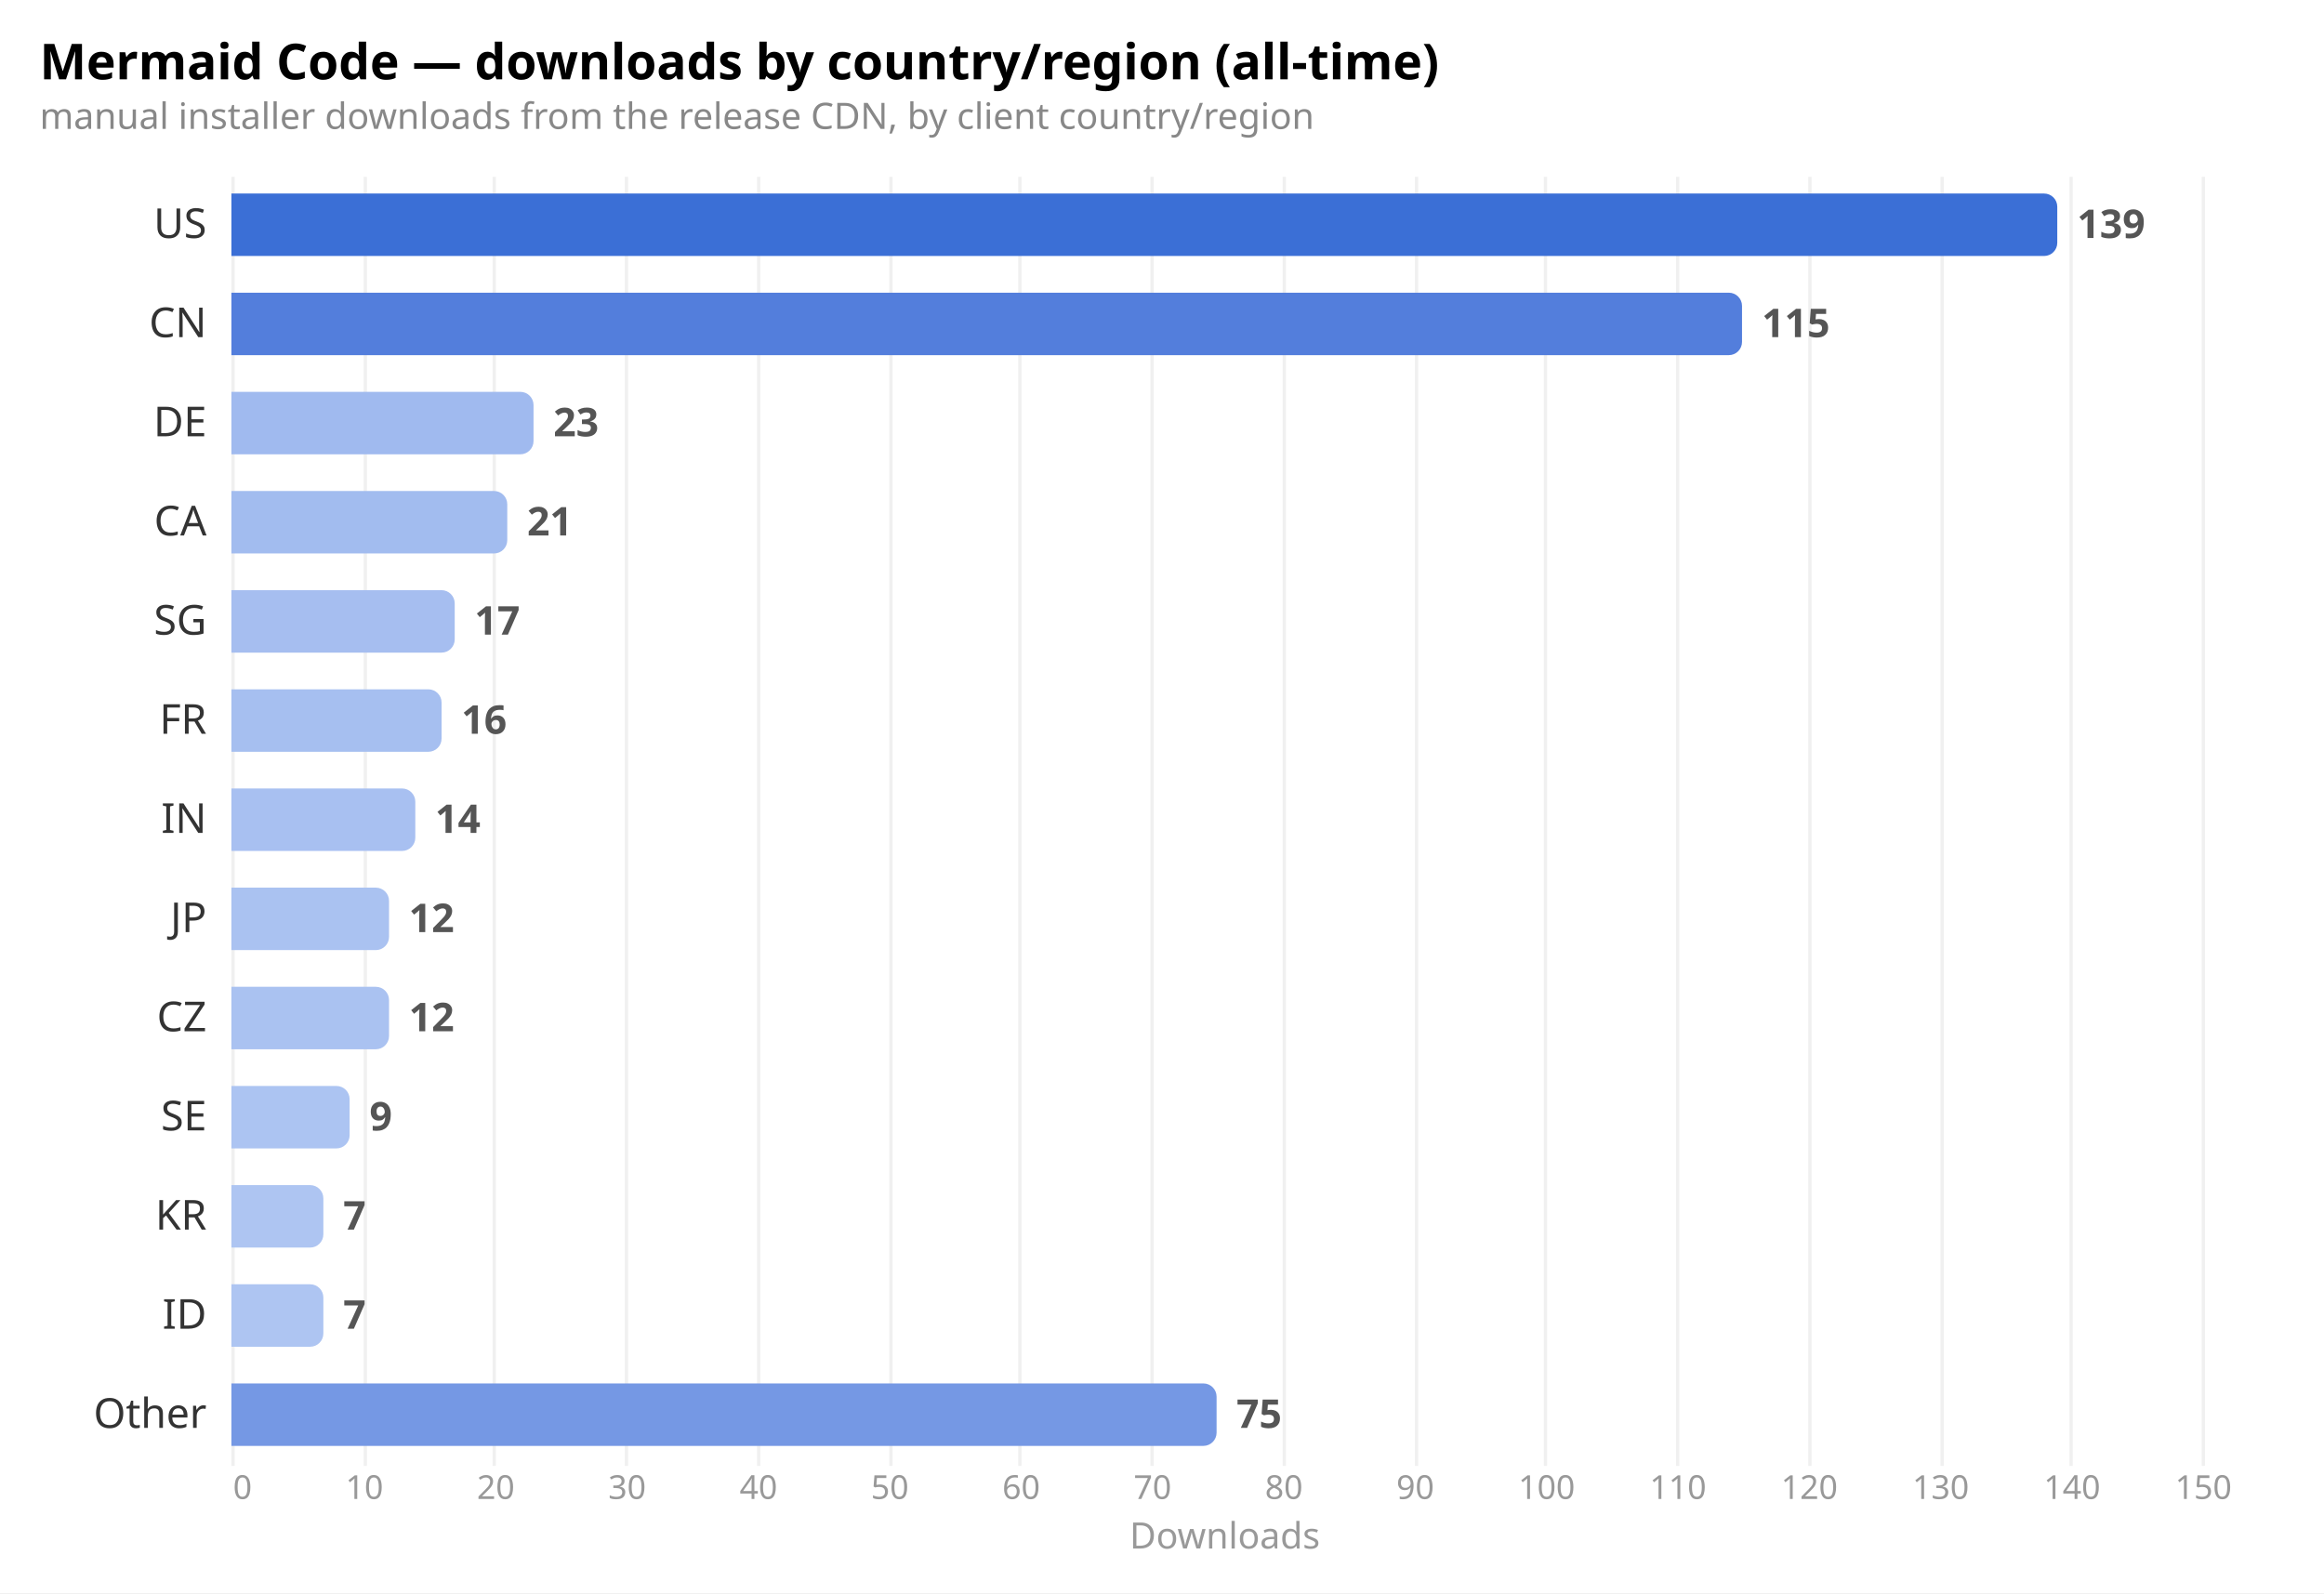
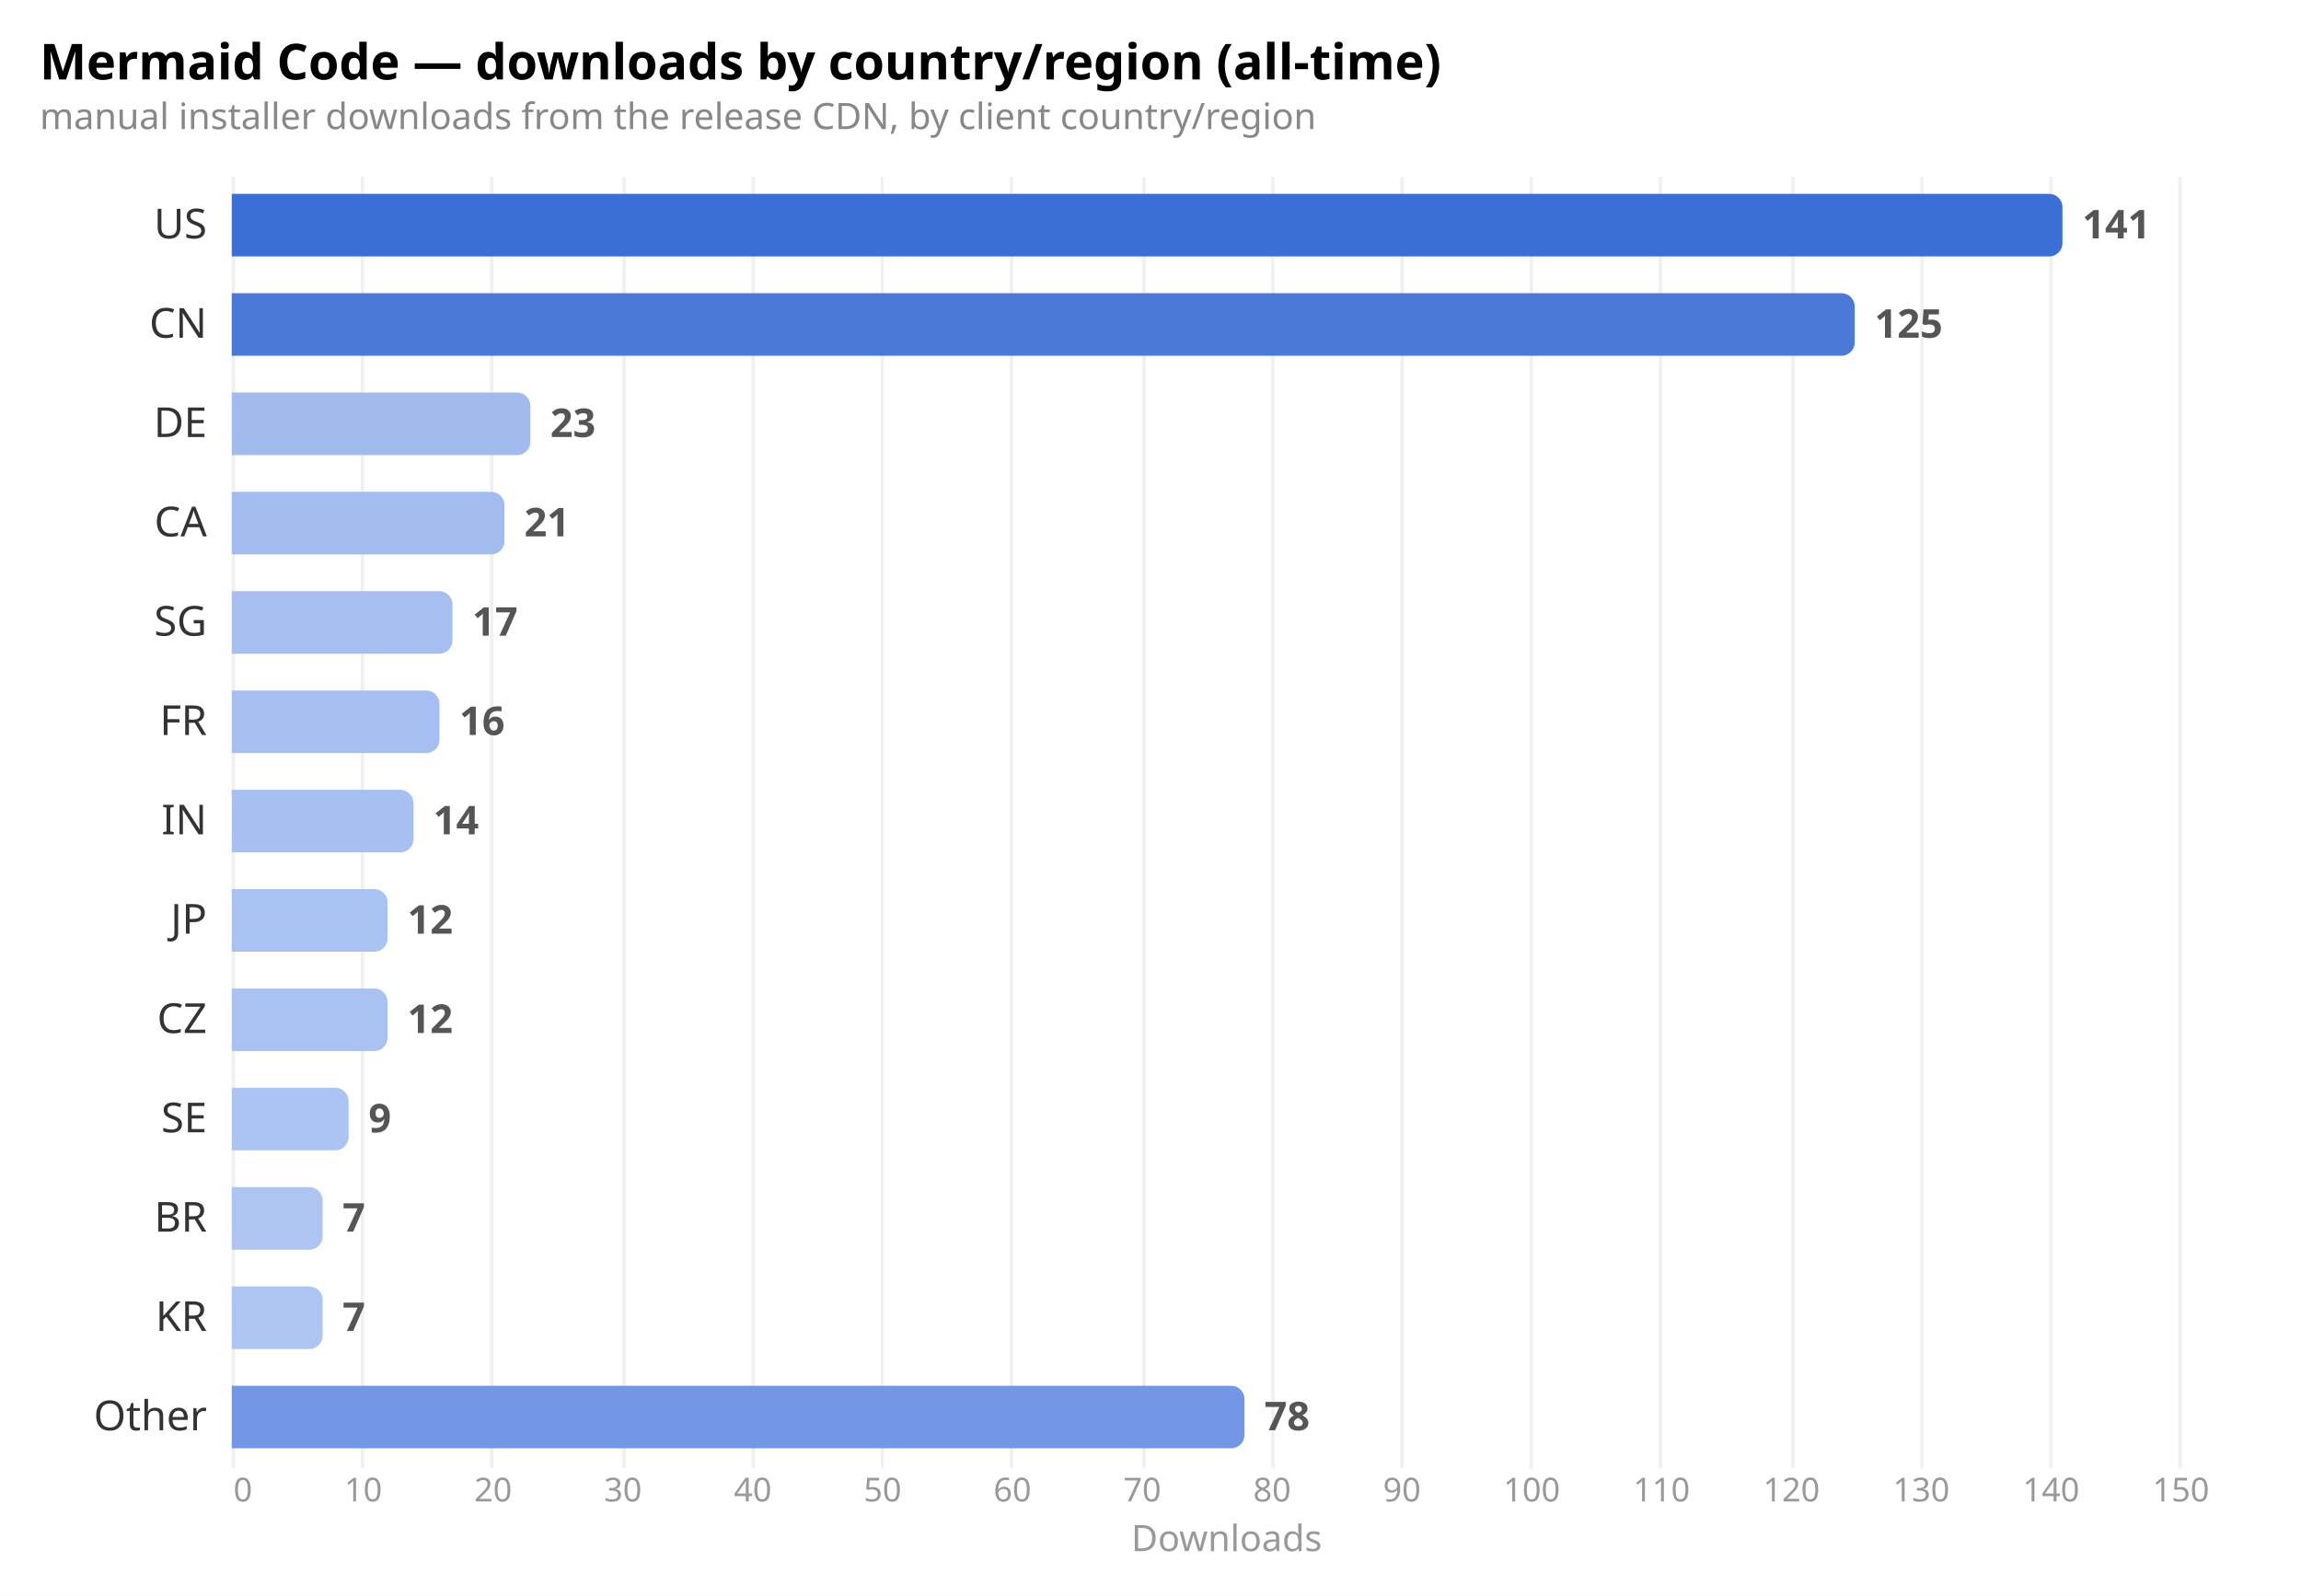
- <svg xmlns="http://www.w3.org/2000/svg" version="1.1" class="marks" width="703" height="482" viewBox="0 0 703 482">
-   <rect width="703" height="482" fill="white" />
+ <svg xmlns="http://www.w3.org/2000/svg" version="1.1" class="marks" width="695" height="482" viewBox="0 0 695 482">
+   <rect width="695" height="482" fill="white" />
  <g fill="none" stroke-miterlimit="4" transform="translate(70,53)">
    <g class="mark-group role-frame root" role="graphics-object" aria-roledescription="group mark container">
      <g transform="translate(0,0)">
        <path class="background" aria-hidden="true" d="M0,0h600v390h-600Z" />
        <g>
          <g class="mark-group role-axis" aria-hidden="true">
            <g transform="translate(0.5,390.5)">
              <path class="background" aria-hidden="true" d="M0,0h0v0h0Z" pointer-events="none" />
              <g>
                <g class="mark-rule role-axis-grid" pointer-events="none">
                  <line transform="translate(0,0)" x2="0" y2="-390" stroke="#f0f0f0" stroke-width="1" opacity="1" />
-                   <line transform="translate(40,0)" x2="0" y2="-390" stroke="#f0f0f0" stroke-width="1" opacity="1" />
-                   <line transform="translate(79,0)" x2="0" y2="-390" stroke="#f0f0f0" stroke-width="1" opacity="1" />
-                   <line transform="translate(119,0)" x2="0" y2="-390" stroke="#f0f0f0" stroke-width="1" opacity="1" />
-                   <line transform="translate(159,0)" x2="0" y2="-390" stroke="#f0f0f0" stroke-width="1" opacity="1" />
-                   <line transform="translate(199,0)" x2="0" y2="-390" stroke="#f0f0f0" stroke-width="1" opacity="1" />
-                   <line transform="translate(238,0)" x2="0" y2="-390" stroke="#f0f0f0" stroke-width="1" opacity="1" />
-                   <line transform="translate(278,0)" x2="0" y2="-390" stroke="#f0f0f0" stroke-width="1" opacity="1" />
-                   <line transform="translate(318,0)" x2="0" y2="-390" stroke="#f0f0f0" stroke-width="1" opacity="1" />
-                   <line transform="translate(358,0)" x2="0" y2="-390" stroke="#f0f0f0" stroke-width="1" opacity="1" />
-                   <line transform="translate(397,0)" x2="0" y2="-390" stroke="#f0f0f0" stroke-width="1" opacity="1" />
-                   <line transform="translate(437,0)" x2="0" y2="-390" stroke="#f0f0f0" stroke-width="1" opacity="1" />
-                   <line transform="translate(477,0)" x2="0" y2="-390" stroke="#f0f0f0" stroke-width="1" opacity="1" />
-                   <line transform="translate(517,0)" x2="0" y2="-390" stroke="#f0f0f0" stroke-width="1" opacity="1" />
-                   <line transform="translate(556,0)" x2="0" y2="-390" stroke="#f0f0f0" stroke-width="1" opacity="1" />
-                   <line transform="translate(596,0)" x2="0" y2="-390" stroke="#f0f0f0" stroke-width="1" opacity="1" />
+                   <line transform="translate(39,0)" x2="0" y2="-390" stroke="#f0f0f0" stroke-width="1" opacity="1" />
+                   <line transform="translate(78,0)" x2="0" y2="-390" stroke="#f0f0f0" stroke-width="1" opacity="1" />
+                   <line transform="translate(118,0)" x2="0" y2="-390" stroke="#f0f0f0" stroke-width="1" opacity="1" />
+                   <line transform="translate(157,0)" x2="0" y2="-390" stroke="#f0f0f0" stroke-width="1" opacity="1" />
+                   <line transform="translate(196,0)" x2="0" y2="-390" stroke="#f0f0f0" stroke-width="1" opacity="1" />
+                   <line transform="translate(235,0)" x2="0" y2="-390" stroke="#f0f0f0" stroke-width="1" opacity="1" />
+                   <line transform="translate(275,0)" x2="0" y2="-390" stroke="#f0f0f0" stroke-width="1" opacity="1" />
+                   <line transform="translate(314,0)" x2="0" y2="-390" stroke="#f0f0f0" stroke-width="1" opacity="1" />
+                   <line transform="translate(353,0)" x2="0" y2="-390" stroke="#f0f0f0" stroke-width="1" opacity="1" />
+                   <line transform="translate(392,0)" x2="0" y2="-390" stroke="#f0f0f0" stroke-width="1" opacity="1" />
+                   <line transform="translate(431,0)" x2="0" y2="-390" stroke="#f0f0f0" stroke-width="1" opacity="1" />
+                   <line transform="translate(471,0)" x2="0" y2="-390" stroke="#f0f0f0" stroke-width="1" opacity="1" />
+                   <line transform="translate(510,0)" x2="0" y2="-390" stroke="#f0f0f0" stroke-width="1" opacity="1" />
+                   <line transform="translate(549,0)" x2="0" y2="-390" stroke="#f0f0f0" stroke-width="1" opacity="1" />
+                   <line transform="translate(588,0)" x2="0" y2="-390" stroke="#f0f0f0" stroke-width="1" opacity="1" />
                </g>
              </g>
              <path class="foreground" aria-hidden="true" d="" pointer-events="none" display="none" />
            </g>
          </g>
-           <g class="mark-group role-axis" role="graphics-symbol" aria-roledescription="axis" aria-label="X-axis titled 'Downloads' for a linear scale with values from 0 to 151">
+           <g class="mark-group role-axis" role="graphics-symbol" aria-roledescription="axis" aria-label="X-axis titled 'Downloads' for a linear scale with values from 0 to 153">
            <g transform="translate(0.5,390.5)">
              <path class="background" aria-hidden="true" d="M0,0h0v0h0Z" pointer-events="none" />
              <g>
                <g class="mark-text role-axis-label" pointer-events="none">
                  <text text-anchor="start" transform="translate(0,10)" font-family="sans-serif" font-size="10px" fill="#999" opacity="1">0</text>
-                   <text text-anchor="middle" transform="translate(39.7351,10)" font-family="sans-serif" font-size="10px" fill="#999" opacity="1">10</text>
-                   <text text-anchor="middle" transform="translate(79.4702,10)" font-family="sans-serif" font-size="10px" fill="#999" opacity="1">20</text>
-                   <text text-anchor="middle" transform="translate(119.2053,10)" font-family="sans-serif" font-size="10px" fill="#999" opacity="1">30</text>
-                   <text text-anchor="middle" transform="translate(158.9404,10)" font-family="sans-serif" font-size="10px" fill="#999" opacity="1">40</text>
-                   <text text-anchor="middle" transform="translate(198.6755,10)" font-family="sans-serif" font-size="10px" fill="#999" opacity="1">50</text>
-                   <text text-anchor="middle" transform="translate(238.4106,10)" font-family="sans-serif" font-size="10px" fill="#999" opacity="1">60</text>
-                   <text text-anchor="middle" transform="translate(278.1457,10)" font-family="sans-serif" font-size="10px" fill="#999" opacity="1">70</text>
-                   <text text-anchor="middle" transform="translate(317.8808,10)" font-family="sans-serif" font-size="10px" fill="#999" opacity="1">80</text>
-                   <text text-anchor="middle" transform="translate(357.6159,10)" font-family="sans-serif" font-size="10px" fill="#999" opacity="1">90</text>
-                   <text text-anchor="middle" transform="translate(397.351,10)" font-family="sans-serif" font-size="10px" fill="#999" opacity="1">100</text>
-                   <text text-anchor="middle" transform="translate(437.0861,10)" font-family="sans-serif" font-size="10px" fill="#999" opacity="1">110</text>
-                   <text text-anchor="middle" transform="translate(476.8212,10)" font-family="sans-serif" font-size="10px" fill="#999" opacity="1">120</text>
-                   <text text-anchor="middle" transform="translate(516.5563,10)" font-family="sans-serif" font-size="10px" fill="#999" opacity="1">130</text>
-                   <text text-anchor="middle" transform="translate(556.2914,10)" font-family="sans-serif" font-size="10px" fill="#999" opacity="1">140</text>
-                   <text text-anchor="middle" transform="translate(596.0265,10)" font-family="sans-serif" font-size="10px" fill="#999" opacity="1">150</text>
+                   <text text-anchor="middle" transform="translate(39.21569,10)" font-family="sans-serif" font-size="10px" fill="#999" opacity="1">10</text>
+                   <text text-anchor="middle" transform="translate(78.43137,10)" font-family="sans-serif" font-size="10px" fill="#999" opacity="1">20</text>
+                   <text text-anchor="middle" transform="translate(117.6471,10)" font-family="sans-serif" font-size="10px" fill="#999" opacity="1">30</text>
+                   <text text-anchor="middle" transform="translate(156.8627,10)" font-family="sans-serif" font-size="10px" fill="#999" opacity="1">40</text>
+                   <text text-anchor="middle" transform="translate(196.0784,10)" font-family="sans-serif" font-size="10px" fill="#999" opacity="1">50</text>
+                   <text text-anchor="middle" transform="translate(235.2941,10)" font-family="sans-serif" font-size="10px" fill="#999" opacity="1">60</text>
+                   <text text-anchor="middle" transform="translate(274.5098,10)" font-family="sans-serif" font-size="10px" fill="#999" opacity="1">70</text>
+                   <text text-anchor="middle" transform="translate(313.7255,10)" font-family="sans-serif" font-size="10px" fill="#999" opacity="1">80</text>
+                   <text text-anchor="middle" transform="translate(352.9412,10)" font-family="sans-serif" font-size="10px" fill="#999" opacity="1">90</text>
+                   <text text-anchor="middle" transform="translate(392.1569,10)" font-family="sans-serif" font-size="10px" fill="#999" opacity="1">100</text>
+                   <text text-anchor="middle" transform="translate(431.3725,10)" font-family="sans-serif" font-size="10px" fill="#999" opacity="1">110</text>
+                   <text text-anchor="middle" transform="translate(470.5882,10)" font-family="sans-serif" font-size="10px" fill="#999" opacity="1">120</text>
+                   <text text-anchor="middle" transform="translate(509.8039,10)" font-family="sans-serif" font-size="10px" fill="#999" opacity="1">130</text>
+                   <text text-anchor="middle" transform="translate(549.0196,10)" font-family="sans-serif" font-size="10px" fill="#999" opacity="1">140</text>
+                   <text text-anchor="middle" transform="translate(588.2353,10)" font-family="sans-serif" font-size="10px" fill="#999" opacity="1">150</text>
                </g>
                <g class="mark-text role-axis-title" pointer-events="none">
                  <text text-anchor="middle" transform="translate(300,25)" font-family="sans-serif" font-size="11px" font-weight="500" fill="#999" opacity="1">Downloads</text>
                </g>
              </g>
              <path class="foreground" aria-hidden="true" d="" pointer-events="none" display="none" />
            </g>
          </g>
          <g class="mark-group role-axis" role="graphics-symbol" aria-roledescription="axis" aria-label="Y-axis for a discrete scale with 13 values: US, CN, DE, CA, SG, ending with Other">
            <g transform="translate(0.5,0.5)">
              <path class="background" aria-hidden="true" d="M0,0h0v0h0Z" pointer-events="none" />
              <g>
                <g class="mark-text role-axis-label" pointer-events="none">
                  <text text-anchor="end" transform="translate(-8,18.5)" font-family="sans-serif" font-size="12.5px" font-weight="500" fill="#333" opacity="1">US</text>
                  <text text-anchor="end" transform="translate(-8,48.5)" font-family="sans-serif" font-size="12.5px" font-weight="500" fill="#333" opacity="1">CN</text>
                  <text text-anchor="end" transform="translate(-8,78.5)" font-family="sans-serif" font-size="12.5px" font-weight="500" fill="#333" opacity="1">DE</text>
                  <text text-anchor="end" transform="translate(-8,108.5)" font-family="sans-serif" font-size="12.5px" font-weight="500" fill="#333" opacity="1">CA</text>
                  <text text-anchor="end" transform="translate(-8,138.5)" font-family="sans-serif" font-size="12.5px" font-weight="500" fill="#333" opacity="1">SG</text>
                  <text text-anchor="end" transform="translate(-8,168.5)" font-family="sans-serif" font-size="12.5px" font-weight="500" fill="#333" opacity="1">FR</text>
                  <text text-anchor="end" transform="translate(-8,198.5)" font-family="sans-serif" font-size="12.5px" font-weight="500" fill="#333" opacity="1">IN</text>
                  <text text-anchor="end" transform="translate(-8,228.5)" font-family="sans-serif" font-size="12.5px" font-weight="500" fill="#333" opacity="1">JP</text>
                  <text text-anchor="end" transform="translate(-8,258.5)" font-family="sans-serif" font-size="12.5px" font-weight="500" fill="#333" opacity="1">CZ</text>
                  <text text-anchor="end" transform="translate(-8,288.5)" font-family="sans-serif" font-size="12.5px" font-weight="500" fill="#333" opacity="1">SE</text>
-                   <text text-anchor="end" transform="translate(-8,318.5)" font-family="sans-serif" font-size="12.5px" font-weight="500" fill="#333" opacity="1">KR</text>
-                   <text text-anchor="end" transform="translate(-8,348.5)" font-family="sans-serif" font-size="12.5px" font-weight="500" fill="#333" opacity="1">ID</text>
+                   <text text-anchor="end" transform="translate(-8,318.5)" font-family="sans-serif" font-size="12.5px" font-weight="500" fill="#333" opacity="1">BR</text>
+                   <text text-anchor="end" transform="translate(-8,348.5)" font-family="sans-serif" font-size="12.5px" font-weight="500" fill="#333" opacity="1">KR</text>
                  <text text-anchor="end" transform="translate(-8,378.5)" font-family="sans-serif" font-size="12.5px" font-weight="500" fill="#333" opacity="1">Other</text>
                </g>
              </g>
              <path class="foreground" aria-hidden="true" d="" pointer-events="none" display="none" />
            </g>
          </g>
          <g class="mark-group role-scope" role="graphics-object" aria-roledescription="group mark container">
            <g transform="translate(0,5.55)">
-               <path class="background" aria-hidden="true" d="M0,0L548.318,0C550.526,0,552.318,1.792,552.318,4L552.318,14.9C552.318,17.108,550.526,18.9,548.318,18.9L0,18.9C0,18.9,0,18.9,0,18.9L0,0C0,0,0,0,0,0Z" />
+               <path class="background" aria-hidden="true" d="M0,0L548.941,0C551.149,0,552.941,1.792,552.941,4L552.941,14.9C552.941,17.108,551.149,18.9,548.941,18.9L0,18.9C0,18.9,0,18.9,0,18.9L0,0C0,0,0,0,0,0Z" />
              <g clip-path="url(#clip1)">
                <g class="mark-group role-scope" role="graphics-object" aria-roledescription="group mark container">
                  <g transform="translate(0,0)">
                    <path class="background" aria-hidden="true" d="M0,0h0v18.9h0Z" />
                    <g>
                      <g class="mark-rect role-mark layer_0_marks" role="graphics-object" aria-roledescription="rect mark container">
-                         <path aria-label="Downloads: 139; country: US; downloads: 139" role="graphics-symbol" aria-roledescription="bar" d="M0,0h552.318v18.9h-552.318Z" fill="rgb(59, 111, 214)" />
+                         <path aria-label="Downloads: 141; country: US; downloads: 141" role="graphics-symbol" aria-roledescription="bar" d="M0,0h552.941v18.9h-552.941Z" fill="rgb(59, 111, 214)" />
                      </g>
                    </g>
                    <path class="foreground" aria-hidden="true" d="" display="none" />
                  </g>
                </g>
              </g>
              <path class="foreground" aria-hidden="true" d="" display="none" />
            </g>
            <g transform="translate(0,35.55)">
-               <path class="background" aria-hidden="true" d="M0,0L452.954,0C455.161,0,456.954,1.792,456.954,4L456.954,14.9C456.954,17.108,455.161,18.9,452.954,18.9L0,18.9C0,18.9,0,18.9,0,18.9L0,0C0,0,0,0,0,0Z" />
+               <path class="background" aria-hidden="true" d="M0,0L486.196,0C488.404,0,490.196,1.792,490.196,4L490.196,14.9C490.196,17.108,488.404,18.9,486.196,18.9L0,18.9C0,18.9,0,18.9,0,18.9L0,0C0,0,0,0,0,0Z" />
              <g clip-path="url(#clip2)">
                <g class="mark-group role-scope" role="graphics-object" aria-roledescription="group mark container">
                  <g transform="translate(0,0)">
                    <path class="background" aria-hidden="true" d="M0,0h0v18.9h0Z" />
                    <g>
                      <g class="mark-rect role-mark layer_0_marks" role="graphics-object" aria-roledescription="rect mark container">
-                         <path aria-label="Downloads: 115; country: CN; downloads: 115" role="graphics-symbol" aria-roledescription="bar" d="M0,0h456.954v18.9h-456.954Z" fill="rgb(83, 126, 220)" />
+                         <path aria-label="Downloads: 125; country: CN; downloads: 125" role="graphics-symbol" aria-roledescription="bar" d="M0,0h490.196v18.9h-490.196Z" fill="rgb(75, 121, 218)" />
                      </g>
                    </g>
                    <path class="foreground" aria-hidden="true" d="" display="none" />
                  </g>
                </g>
              </g>
              <path class="foreground" aria-hidden="true" d="" display="none" />
            </g>
            <g transform="translate(0,65.55)">
-               <path class="background" aria-hidden="true" d="M0,0L87.391,0C89.598,0,91.391,1.792,91.391,4L91.391,14.9C91.391,17.108,89.598,18.9,87.391,18.9L0,18.9C0,18.9,0,18.9,0,18.9L0,0C0,0,0,0,0,0Z" />
+               <path class="background" aria-hidden="true" d="M0,0L86.196,0C88.404,0,90.196,1.792,90.196,4L90.196,14.9C90.196,17.108,88.404,18.9,86.196,18.9L0,18.9C0,18.9,0,18.9,0,18.9L0,0C0,0,0,0,0,0Z" />
              <g clip-path="url(#clip3)">
                <g class="mark-group role-scope" role="graphics-object" aria-roledescription="group mark container">
                  <g transform="translate(0,0)">
                    <path class="background" aria-hidden="true" d="M0,0h0v18.9h0Z" />
                    <g>
                      <g class="mark-rect role-mark layer_0_marks" role="graphics-object" aria-roledescription="rect mark container">
-                         <path aria-label="Downloads: 23; country: DE; downloads: 23" role="graphics-symbol" aria-roledescription="bar" d="M0,0h91.391v18.9h-91.391Z" fill="rgb(160, 186, 239)" />
+                         <path aria-label="Downloads: 23; country: DE; downloads: 23" role="graphics-symbol" aria-roledescription="bar" d="M0,0h90.196v18.9h-90.196Z" fill="rgb(161, 187, 239)" />
                      </g>
                    </g>
                    <path class="foreground" aria-hidden="true" d="" display="none" />
                  </g>
                </g>
              </g>
              <path class="foreground" aria-hidden="true" d="" display="none" />
            </g>
            <g transform="translate(0,95.55)">
-               <path class="background" aria-hidden="true" d="M0,0L79.444,0C81.651,0,83.444,1.792,83.444,4L83.444,14.9C83.444,17.108,81.651,18.9,79.444,18.9L0,18.9C0,18.9,0,18.9,0,18.9L0,0C0,0,0,0,0,0Z" />
+               <path class="background" aria-hidden="true" d="M0,0L78.353,0C80.561,0,82.353,1.792,82.353,4L82.353,14.9C82.353,17.108,80.561,18.9,78.353,18.9L0,18.9C0,18.9,0,18.9,0,18.9L0,0C0,0,0,0,0,0Z" />
              <g clip-path="url(#clip4)">
                <g class="mark-group role-scope" role="graphics-object" aria-roledescription="group mark container">
                  <g transform="translate(0,0)">
                    <path class="background" aria-hidden="true" d="M0,0h0v18.9h0Z" />
                    <g>
                      <g class="mark-rect role-mark layer_0_marks" role="graphics-object" aria-roledescription="rect mark container">
-                         <path aria-label="Downloads: 21; country: CA; downloads: 21" role="graphics-symbol" aria-roledescription="bar" d="M0,0h83.444v18.9h-83.444Z" fill="rgb(162, 188, 239)" />
+                         <path aria-label="Downloads: 21; country: CA; downloads: 21" role="graphics-symbol" aria-roledescription="bar" d="M0,0h82.353v18.9h-82.353Z" fill="rgb(162, 188, 239)" />
                      </g>
                    </g>
                    <path class="foreground" aria-hidden="true" d="" display="none" />
                  </g>
                </g>
              </g>
              <path class="foreground" aria-hidden="true" d="" display="none" />
            </g>
            <g transform="translate(0,125.55)">
-               <path class="background" aria-hidden="true" d="M0,0L63.55,0C65.757,0,67.55,1.792,67.55,4L67.55,14.9C67.55,17.108,65.757,18.9,63.55,18.9L0,18.9C0,18.9,0,18.9,0,18.9L0,0C0,0,0,0,0,0Z" />
+               <path class="background" aria-hidden="true" d="M0,0L62.667,0C64.874,0,66.667,1.792,66.667,4L66.667,14.9C66.667,17.108,64.874,18.9,62.667,18.9L0,18.9C0,18.9,0,18.9,0,18.9L0,0C0,0,0,0,0,0Z" />
              <g clip-path="url(#clip5)">
                <g class="mark-group role-scope" role="graphics-object" aria-roledescription="group mark container">
                  <g transform="translate(0,0)">
                    <path class="background" aria-hidden="true" d="M0,0h0v18.9h0Z" />
                    <g>
                      <g class="mark-rect role-mark layer_0_marks" role="graphics-object" aria-roledescription="rect mark container">
-                         <path aria-label="Downloads: 17; country: SG; downloads: 17" role="graphics-symbol" aria-roledescription="bar" d="M0,0h67.55v18.9h-67.55Z" fill="rgb(166, 190, 240)" />
+                         <path aria-label="Downloads: 17; country: SG; downloads: 17" role="graphics-symbol" aria-roledescription="bar" d="M0,0h66.667v18.9h-66.667Z" fill="rgb(166, 191, 240)" />
                      </g>
                    </g>
                    <path class="foreground" aria-hidden="true" d="" display="none" />
                  </g>
                </g>
              </g>
              <path class="foreground" aria-hidden="true" d="" display="none" />
            </g>
            <g transform="translate(0,155.55)">
-               <path class="background" aria-hidden="true" d="M0,0L59.576,0C61.784,0,63.576,1.792,63.576,4L63.576,14.9C63.576,17.108,61.784,18.9,59.576,18.9L0,18.9C0,18.9,0,18.9,0,18.9L0,0C0,0,0,0,0,0Z" />
+               <path class="background" aria-hidden="true" d="M0,0L58.745,0C60.953,0,62.745,1.792,62.745,4L62.745,14.9C62.745,17.108,60.953,18.9,58.745,18.9L0,18.9C0,18.9,0,18.9,0,18.9L0,0C0,0,0,0,0,0Z" />
              <g clip-path="url(#clip6)">
                <g class="mark-group role-scope" role="graphics-object" aria-roledescription="group mark container">
                  <g transform="translate(0,0)">
                    <path class="background" aria-hidden="true" d="M0,0h0v18.9h0Z" />
                    <g>
                      <g class="mark-rect role-mark layer_0_marks" role="graphics-object" aria-roledescription="rect mark container">
-                         <path aria-label="Downloads: 16; country: FR; downloads: 16" role="graphics-symbol" aria-roledescription="bar" d="M0,0h63.576v18.9h-63.576Z" fill="rgb(166, 191, 240)" />
+                         <path aria-label="Downloads: 16; country: FR; downloads: 16" role="graphics-symbol" aria-roledescription="bar" d="M0,0h62.745v18.9h-62.745Z" fill="rgb(166, 191, 240)" />
                      </g>
                    </g>
                    <path class="foreground" aria-hidden="true" d="" display="none" />
                  </g>
                </g>
              </g>
              <path class="foreground" aria-hidden="true" d="" display="none" />
            </g>
            <g transform="translate(0,185.55)">
-               <path class="background" aria-hidden="true" d="M0,0L51.629,0C53.837,0,55.629,1.792,55.629,4L55.629,14.9C55.629,17.108,53.837,18.9,51.629,18.9L0,18.9C0,18.9,0,18.9,0,18.9L0,0C0,0,0,0,0,0Z" />
+               <path class="background" aria-hidden="true" d="M0,0L50.902,0C53.11,0,54.902,1.792,54.902,4L54.902,14.9C54.902,17.108,53.11,18.9,50.902,18.9L0,18.9C0,18.9,0,18.9,0,18.9L0,0C0,0,0,0,0,0Z" />
              <g clip-path="url(#clip7)">
                <g class="mark-group role-scope" role="graphics-object" aria-roledescription="group mark container">
                  <g transform="translate(0,0)">
                    <path class="background" aria-hidden="true" d="M0,0h0v18.9h0Z" />
                    <g>
                      <g class="mark-rect role-mark layer_0_marks" role="graphics-object" aria-roledescription="rect mark container">
-                         <path aria-label="Downloads: 14; country: IN; downloads: 14" role="graphics-symbol" aria-roledescription="bar" d="M0,0h55.629v18.9h-55.629Z" fill="rgb(168, 192, 241)" />
+                         <path aria-label="Downloads: 14; country: IN; downloads: 14" role="graphics-symbol" aria-roledescription="bar" d="M0,0h54.902v18.9h-54.902Z" fill="rgb(168, 192, 241)" />
                      </g>
                    </g>
                    <path class="foreground" aria-hidden="true" d="" display="none" />
                  </g>
                </g>
              </g>
              <path class="foreground" aria-hidden="true" d="" display="none" />
            </g>
            <g transform="translate(0,215.55)">
-               <path class="background" aria-hidden="true" d="M0,0L43.682,0C45.89,0,47.682,1.792,47.682,4L47.682,14.9C47.682,17.108,45.89,18.9,43.682,18.9L0,18.9C0,18.9,0,18.9,0,18.9L0,0C0,0,0,0,0,0Z" />
+               <path class="background" aria-hidden="true" d="M0,0L43.059,0C45.266,0,47.059,1.792,47.059,4L47.059,14.9C47.059,17.108,45.266,18.9,43.059,18.9L0,18.9C0,18.9,0,18.9,0,18.9L0,0C0,0,0,0,0,0Z" />
              <g clip-path="url(#clip8)">
                <g class="mark-group role-scope" role="graphics-object" aria-roledescription="group mark container">
                  <g transform="translate(0,0)">
                    <path class="background" aria-hidden="true" d="M0,0h0v18.9h0Z" />
                    <g>
                      <g class="mark-rect role-mark layer_0_marks" role="graphics-object" aria-roledescription="rect mark container">
-                         <path aria-label="Downloads: 12; country: JP; downloads: 12" role="graphics-symbol" aria-roledescription="bar" d="M0,0h47.682v18.9h-47.682Z" fill="rgb(170, 194, 241)" />
+                         <path aria-label="Downloads: 12; country: JP; downloads: 12" role="graphics-symbol" aria-roledescription="bar" d="M0,0h47.059v18.9h-47.059Z" fill="rgb(170, 194, 241)" />
                      </g>
                    </g>
                    <path class="foreground" aria-hidden="true" d="" display="none" />
                  </g>
                </g>
              </g>
              <path class="foreground" aria-hidden="true" d="" display="none" />
            </g>
            <g transform="translate(0,245.55)">
-               <path class="background" aria-hidden="true" d="M0,0L43.682,0C45.89,0,47.682,1.792,47.682,4L47.682,14.9C47.682,17.108,45.89,18.9,43.682,18.9L0,18.9C0,18.9,0,18.9,0,18.9L0,0C0,0,0,0,0,0Z" />
+               <path class="background" aria-hidden="true" d="M0,0L43.059,0C45.266,0,47.059,1.792,47.059,4L47.059,14.9C47.059,17.108,45.266,18.9,43.059,18.9L0,18.9C0,18.9,0,18.9,0,18.9L0,0C0,0,0,0,0,0Z" />
              <g clip-path="url(#clip9)">
                <g class="mark-group role-scope" role="graphics-object" aria-roledescription="group mark container">
                  <g transform="translate(0,0)">
                    <path class="background" aria-hidden="true" d="M0,0h0v18.9h0Z" />
                    <g>
                      <g class="mark-rect role-mark layer_0_marks" role="graphics-object" aria-roledescription="rect mark container">
-                         <path aria-label="Downloads: 12; country: CZ; downloads: 12" role="graphics-symbol" aria-roledescription="bar" d="M0,0h47.682v18.9h-47.682Z" fill="rgb(170, 194, 241)" />
+                         <path aria-label="Downloads: 12; country: CZ; downloads: 12" role="graphics-symbol" aria-roledescription="bar" d="M0,0h47.059v18.9h-47.059Z" fill="rgb(170, 194, 241)" />
                      </g>
                    </g>
                    <path class="foreground" aria-hidden="true" d="" display="none" />
                  </g>
                </g>
              </g>
              <path class="foreground" aria-hidden="true" d="" display="none" />
            </g>
            <g transform="translate(0,275.55)">
-               <path class="background" aria-hidden="true" d="M0,0L31.762,0C33.969,0,35.762,1.792,35.762,4L35.762,14.9C35.762,17.108,33.969,18.9,31.762,18.9L0,18.9C0,18.9,0,18.9,0,18.9L0,0C0,0,0,0,0,0Z" />
+               <path class="background" aria-hidden="true" d="M0,0L31.294,0C33.502,0,35.294,1.792,35.294,4L35.294,14.9C35.294,17.108,33.502,18.9,31.294,18.9L0,18.9C0,18.9,0,18.9,0,18.9L0,0C0,0,0,0,0,0Z" />
              <g clip-path="url(#clip10)">
                <g class="mark-group role-scope" role="graphics-object" aria-roledescription="group mark container">
                  <g transform="translate(0,0)">
                    <path class="background" aria-hidden="true" d="M0,0h0v18.9h0Z" />
                    <g>
                      <g class="mark-rect role-mark layer_0_marks" role="graphics-object" aria-roledescription="rect mark container">
-                         <path aria-label="Downloads: 9; country: SE; downloads: 9" role="graphics-symbol" aria-roledescription="bar" d="M0,0h35.762v18.9h-35.762Z" fill="rgb(172, 196, 242)" />
+                         <path aria-label="Downloads: 9; country: SE; downloads: 9" role="graphics-symbol" aria-roledescription="bar" d="M0,0h35.294v18.9h-35.294Z" fill="rgb(172, 196, 242)" />
                      </g>
                    </g>
                    <path class="foreground" aria-hidden="true" d="" display="none" />
                  </g>
                </g>
              </g>
              <path class="foreground" aria-hidden="true" d="" display="none" />
            </g>
            <g transform="translate(0,305.55)">
-               <path class="background" aria-hidden="true" d="M0,0L23.815,0C26.022,0,27.815,1.792,27.815,4L27.815,14.9C27.815,17.108,26.022,18.9,23.815,18.9L0,18.9C0,18.9,0,18.9,0,18.9L0,0C0,0,0,0,0,0Z" />
+               <path class="background" aria-hidden="true" d="M0,0L23.451,0C25.659,0,27.451,1.792,27.451,4L27.451,14.9C27.451,17.108,25.659,18.9,23.451,18.9L0,18.9C0,18.9,0,18.9,0,18.9L0,0C0,0,0,0,0,0Z" />
              <g clip-path="url(#clip11)">
                <g class="mark-group role-scope" role="graphics-object" aria-roledescription="group mark container">
                  <g transform="translate(0,0)">
                    <path class="background" aria-hidden="true" d="M0,0h0v18.9h0Z" />
                    <g>
                      <g class="mark-rect role-mark layer_0_marks" role="graphics-object" aria-roledescription="rect mark container">
-                         <path aria-label="Downloads: 7; country: KR; downloads: 7" role="graphics-symbol" aria-roledescription="bar" d="M0,0h27.815v18.9h-27.815Z" fill="rgb(174, 197, 242)" />
+                         <path aria-label="Downloads: 7; country: BR; downloads: 7" role="graphics-symbol" aria-roledescription="bar" d="M0,0h27.451v18.9h-27.451Z" fill="rgb(174, 197, 242)" />
                      </g>
                    </g>
                    <path class="foreground" aria-hidden="true" d="" display="none" />
                  </g>
                </g>
              </g>
              <path class="foreground" aria-hidden="true" d="" display="none" />
            </g>
            <g transform="translate(0,335.55)">
-               <path class="background" aria-hidden="true" d="M0,0L23.815,0C26.022,0,27.815,1.792,27.815,4L27.815,14.9C27.815,17.108,26.022,18.9,23.815,18.9L0,18.9C0,18.9,0,18.9,0,18.9L0,0C0,0,0,0,0,0Z" />
+               <path class="background" aria-hidden="true" d="M0,0L23.451,0C25.659,0,27.451,1.792,27.451,4L27.451,14.9C27.451,17.108,25.659,18.9,23.451,18.9L0,18.9C0,18.9,0,18.9,0,18.9L0,0C0,0,0,0,0,0Z" />
              <g clip-path="url(#clip12)">
                <g class="mark-group role-scope" role="graphics-object" aria-roledescription="group mark container">
                  <g transform="translate(0,0)">
                    <path class="background" aria-hidden="true" d="M0,0h0v18.9h0Z" />
                    <g>
                      <g class="mark-rect role-mark layer_0_marks" role="graphics-object" aria-roledescription="rect mark container">
-                         <path aria-label="Downloads: 7; country: ID; downloads: 7" role="graphics-symbol" aria-roledescription="bar" d="M0,0h27.815v18.9h-27.815Z" fill="rgb(174, 197, 242)" />
+                         <path aria-label="Downloads: 7; country: KR; downloads: 7" role="graphics-symbol" aria-roledescription="bar" d="M0,0h27.451v18.9h-27.451Z" fill="rgb(174, 197, 242)" />
                      </g>
                    </g>
                    <path class="foreground" aria-hidden="true" d="" display="none" />
                  </g>
                </g>
              </g>
              <path class="foreground" aria-hidden="true" d="" display="none" />
            </g>
            <g transform="translate(0,365.55)">
-               <path class="background" aria-hidden="true" d="M0,0L294.013,0C296.221,0,298.013,1.792,298.013,4L298.013,14.9C298.013,17.108,296.221,18.9,294.013,18.9L0,18.9C0,18.9,0,18.9,0,18.9L0,0C0,0,0,0,0,0Z" />
+               <path class="background" aria-hidden="true" d="M0,0L301.882,0C304.09,0,305.882,1.792,305.882,4L305.882,14.9C305.882,17.108,304.09,18.9,301.882,18.9L0,18.9C0,18.9,0,18.9,0,18.9L0,0C0,0,0,0,0,0Z" />
              <g clip-path="url(#clip13)">
                <g class="mark-group role-scope" role="graphics-object" aria-roledescription="group mark container">
                  <g transform="translate(0,0)">
                    <path class="background" aria-hidden="true" d="M0,0h0v18.9h0Z" />
                    <g>
                      <g class="mark-rect role-mark layer_0_marks" role="graphics-object" aria-roledescription="rect mark container">
-                         <path aria-label="Downloads: 75; country: Other; downloads: 75" role="graphics-symbol" aria-roledescription="bar" d="M0,0h298.013v18.9h-298.013Z" fill="rgb(117, 152, 228)" />
+                         <path aria-label="Downloads: 78; country: Other; downloads: 78" role="graphics-symbol" aria-roledescription="bar" d="M0,0h305.882v18.9h-305.882Z" fill="rgb(115, 151, 228)" />
                      </g>
                    </g>
                    <path class="foreground" aria-hidden="true" d="" display="none" />
                  </g>
                </g>
              </g>
              <path class="foreground" aria-hidden="true" d="" display="none" />
            </g>
          </g>
          <g class="mark-text role-mark layer_1_marks" role="graphics-object" aria-roledescription="text mark container">
-             <text aria-label="Downloads: 139; country: US; downloads: 139" role="graphics-symbol" aria-roledescription="text mark" text-anchor="start" transform="translate(558.3179,19)" font-family="sans-serif" font-size="12px" font-weight="600" fill="#555">139</text>
-             <text aria-label="Downloads: 115; country: CN; downloads: 115" role="graphics-symbol" aria-roledescription="text mark" text-anchor="start" transform="translate(462.9536,49)" font-family="sans-serif" font-size="12px" font-weight="600" fill="#555">115</text>
-             <text aria-label="Downloads: 23; country: DE; downloads: 23" role="graphics-symbol" aria-roledescription="text mark" text-anchor="start" transform="translate(97.39073,79)" font-family="sans-serif" font-size="12px" font-weight="600" fill="#555">23</text>
-             <text aria-label="Downloads: 21; country: CA; downloads: 21" role="graphics-symbol" aria-roledescription="text mark" text-anchor="start" transform="translate(89.44371,109)" font-family="sans-serif" font-size="12px" font-weight="600" fill="#555">21</text>
-             <text aria-label="Downloads: 17; country: SG; downloads: 17" role="graphics-symbol" aria-roledescription="text mark" text-anchor="start" transform="translate(73.54967,139)" font-family="sans-serif" font-size="12px" font-weight="600" fill="#555">17</text>
-             <text aria-label="Downloads: 16; country: FR; downloads: 16" role="graphics-symbol" aria-roledescription="text mark" text-anchor="start" transform="translate(69.57616,169)" font-family="sans-serif" font-size="12px" font-weight="600" fill="#555">16</text>
-             <text aria-label="Downloads: 14; country: IN; downloads: 14" role="graphics-symbol" aria-roledescription="text mark" text-anchor="start" transform="translate(61.62914,199)" font-family="sans-serif" font-size="12px" font-weight="600" fill="#555">14</text>
-             <text aria-label="Downloads: 12; country: JP; downloads: 12" role="graphics-symbol" aria-roledescription="text mark" text-anchor="start" transform="translate(53.68212,229)" font-family="sans-serif" font-size="12px" font-weight="600" fill="#555">12</text>
-             <text aria-label="Downloads: 12; country: CZ; downloads: 12" role="graphics-symbol" aria-roledescription="text mark" text-anchor="start" transform="translate(53.68212,259)" font-family="sans-serif" font-size="12px" font-weight="600" fill="#555">12</text>
-             <text aria-label="Downloads: 9; country: SE; downloads: 9" role="graphics-symbol" aria-roledescription="text mark" text-anchor="start" transform="translate(41.76159,289)" font-family="sans-serif" font-size="12px" font-weight="600" fill="#555">9</text>
-             <text aria-label="Downloads: 7; country: KR; downloads: 7" role="graphics-symbol" aria-roledescription="text mark" text-anchor="start" transform="translate(33.81457,319)" font-family="sans-serif" font-size="12px" font-weight="600" fill="#555">7</text>
-             <text aria-label="Downloads: 7; country: ID; downloads: 7" role="graphics-symbol" aria-roledescription="text mark" text-anchor="start" transform="translate(33.81457,349)" font-family="sans-serif" font-size="12px" font-weight="600" fill="#555">7</text>
-             <text aria-label="Downloads: 75; country: Other; downloads: 75" role="graphics-symbol" aria-roledescription="text mark" text-anchor="start" transform="translate(304.0132,379)" font-family="sans-serif" font-size="12px" font-weight="600" fill="#555">75</text>
+             <text aria-label="Downloads: 141; country: US; downloads: 141" role="graphics-symbol" aria-roledescription="text mark" text-anchor="start" transform="translate(558.9412,19)" font-family="sans-serif" font-size="12px" font-weight="600" fill="#555">141</text>
+             <text aria-label="Downloads: 125; country: CN; downloads: 125" role="graphics-symbol" aria-roledescription="text mark" text-anchor="start" transform="translate(496.1961,49)" font-family="sans-serif" font-size="12px" font-weight="600" fill="#555">125</text>
+             <text aria-label="Downloads: 23; country: DE; downloads: 23" role="graphics-symbol" aria-roledescription="text mark" text-anchor="start" transform="translate(96.19608,79)" font-family="sans-serif" font-size="12px" font-weight="600" fill="#555">23</text>
+             <text aria-label="Downloads: 21; country: CA; downloads: 21" role="graphics-symbol" aria-roledescription="text mark" text-anchor="start" transform="translate(88.35294,109)" font-family="sans-serif" font-size="12px" font-weight="600" fill="#555">21</text>
+             <text aria-label="Downloads: 17; country: SG; downloads: 17" role="graphics-symbol" aria-roledescription="text mark" text-anchor="start" transform="translate(72.66667,139)" font-family="sans-serif" font-size="12px" font-weight="600" fill="#555">17</text>
+             <text aria-label="Downloads: 16; country: FR; downloads: 16" role="graphics-symbol" aria-roledescription="text mark" text-anchor="start" transform="translate(68.7451,169)" font-family="sans-serif" font-size="12px" font-weight="600" fill="#555">16</text>
+             <text aria-label="Downloads: 14; country: IN; downloads: 14" role="graphics-symbol" aria-roledescription="text mark" text-anchor="start" transform="translate(60.90196,199)" font-family="sans-serif" font-size="12px" font-weight="600" fill="#555">14</text>
+             <text aria-label="Downloads: 12; country: JP; downloads: 12" role="graphics-symbol" aria-roledescription="text mark" text-anchor="start" transform="translate(53.05882,229)" font-family="sans-serif" font-size="12px" font-weight="600" fill="#555">12</text>
+             <text aria-label="Downloads: 12; country: CZ; downloads: 12" role="graphics-symbol" aria-roledescription="text mark" text-anchor="start" transform="translate(53.05882,259)" font-family="sans-serif" font-size="12px" font-weight="600" fill="#555">12</text>
+             <text aria-label="Downloads: 9; country: SE; downloads: 9" role="graphics-symbol" aria-roledescription="text mark" text-anchor="start" transform="translate(41.29412,289)" font-family="sans-serif" font-size="12px" font-weight="600" fill="#555">9</text>
+             <text aria-label="Downloads: 7; country: BR; downloads: 7" role="graphics-symbol" aria-roledescription="text mark" text-anchor="start" transform="translate(33.45098,319)" font-family="sans-serif" font-size="12px" font-weight="600" fill="#555">7</text>
+             <text aria-label="Downloads: 7; country: KR; downloads: 7" role="graphics-symbol" aria-roledescription="text mark" text-anchor="start" transform="translate(33.45098,349)" font-family="sans-serif" font-size="12px" font-weight="600" fill="#555">7</text>
+             <text aria-label="Downloads: 78; country: Other; downloads: 78" role="graphics-symbol" aria-roledescription="text mark" text-anchor="start" transform="translate(311.8824,379)" font-family="sans-serif" font-size="12px" font-weight="600" fill="#555">78</text>
          </g>
          <g class="mark-group role-title">
            <g transform="translate(-58,-41)">
              <path class="background" aria-hidden="true" d="M0,0h0v0h0Z" pointer-events="none" />
              <g>
                <g class="mark-text role-title-text" role="graphics-symbol" aria-roledescription="title" aria-label="Title text 'Mermaid Code — downloads by country/region (all-time)'" pointer-events="none">
                  <text text-anchor="start" transform="translate(0,12)" font-family="sans-serif" font-size="15px" font-weight="600" fill="#000" opacity="1">Mermaid Code — downloads by country/region (all-time)</text>
                </g>
                <g class="mark-text role-title-subtitle" role="graphics-symbol" aria-roledescription="subtitle" aria-label="Subtitle text 'manual installer downloads from the release CDN, by client country/region'" pointer-events="none">
                  <text text-anchor="start" transform="translate(0,27)" font-family="sans-serif" font-size="11px" fill="#888" opacity="1">manual installer downloads from the release CDN, by client country/region</text>
                </g>
              </g>
              <path class="foreground" aria-hidden="true" d="" pointer-events="none" display="none" />
            </g>
          </g>
        </g>
        <path class="foreground" aria-hidden="true" d="" display="none" />
      </g>
    </g>
  </g>
  <defs>
    <clipPath id="clip1">
-       <path d="M0,0L548.318,0C550.526,0,552.318,1.792,552.318,4L552.318,14.9C552.318,17.108,550.526,18.9,548.318,18.9L0,18.9C0,18.9,0,18.9,0,18.9L0,0C0,0,0,0,0,0Z" />
+       <path d="M0,0L548.941,0C551.149,0,552.941,1.792,552.941,4L552.941,14.9C552.941,17.108,551.149,18.9,548.941,18.9L0,18.9C0,18.9,0,18.9,0,18.9L0,0C0,0,0,0,0,0Z" />
    </clipPath>
    <clipPath id="clip2">
-       <path d="M0,0L452.954,0C455.161,0,456.954,1.792,456.954,4L456.954,14.9C456.954,17.108,455.161,18.9,452.954,18.9L0,18.9C0,18.9,0,18.9,0,18.9L0,0C0,0,0,0,0,0Z" />
+       <path d="M0,0L486.196,0C488.404,0,490.196,1.792,490.196,4L490.196,14.9C490.196,17.108,488.404,18.9,486.196,18.9L0,18.9C0,18.9,0,18.9,0,18.9L0,0C0,0,0,0,0,0Z" />
    </clipPath>
    <clipPath id="clip3">
-       <path d="M0,0L87.391,0C89.598,0,91.391,1.792,91.391,4L91.391,14.9C91.391,17.108,89.598,18.9,87.391,18.9L0,18.9C0,18.9,0,18.9,0,18.9L0,0C0,0,0,0,0,0Z" />
+       <path d="M0,0L86.196,0C88.404,0,90.196,1.792,90.196,4L90.196,14.9C90.196,17.108,88.404,18.9,86.196,18.9L0,18.9C0,18.9,0,18.9,0,18.9L0,0C0,0,0,0,0,0Z" />
    </clipPath>
    <clipPath id="clip4">
-       <path d="M0,0L79.444,0C81.651,0,83.444,1.792,83.444,4L83.444,14.9C83.444,17.108,81.651,18.9,79.444,18.9L0,18.9C0,18.9,0,18.9,0,18.9L0,0C0,0,0,0,0,0Z" />
+       <path d="M0,0L78.353,0C80.561,0,82.353,1.792,82.353,4L82.353,14.9C82.353,17.108,80.561,18.9,78.353,18.9L0,18.9C0,18.9,0,18.9,0,18.9L0,0C0,0,0,0,0,0Z" />
    </clipPath>
    <clipPath id="clip5">
-       <path d="M0,0L63.55,0C65.757,0,67.55,1.792,67.55,4L67.55,14.9C67.55,17.108,65.757,18.9,63.55,18.9L0,18.9C0,18.9,0,18.9,0,18.9L0,0C0,0,0,0,0,0Z" />
+       <path d="M0,0L62.667,0C64.874,0,66.667,1.792,66.667,4L66.667,14.9C66.667,17.108,64.874,18.9,62.667,18.9L0,18.9C0,18.9,0,18.9,0,18.9L0,0C0,0,0,0,0,0Z" />
    </clipPath>
    <clipPath id="clip6">
-       <path d="M0,0L59.576,0C61.784,0,63.576,1.792,63.576,4L63.576,14.9C63.576,17.108,61.784,18.9,59.576,18.9L0,18.9C0,18.9,0,18.9,0,18.9L0,0C0,0,0,0,0,0Z" />
+       <path d="M0,0L58.745,0C60.953,0,62.745,1.792,62.745,4L62.745,14.9C62.745,17.108,60.953,18.9,58.745,18.9L0,18.9C0,18.9,0,18.9,0,18.9L0,0C0,0,0,0,0,0Z" />
    </clipPath>
    <clipPath id="clip7">
-       <path d="M0,0L51.629,0C53.837,0,55.629,1.792,55.629,4L55.629,14.9C55.629,17.108,53.837,18.9,51.629,18.9L0,18.9C0,18.9,0,18.9,0,18.9L0,0C0,0,0,0,0,0Z" />
+       <path d="M0,0L50.902,0C53.11,0,54.902,1.792,54.902,4L54.902,14.9C54.902,17.108,53.11,18.9,50.902,18.9L0,18.9C0,18.9,0,18.9,0,18.9L0,0C0,0,0,0,0,0Z" />
    </clipPath>
    <clipPath id="clip8">
-       <path d="M0,0L43.682,0C45.89,0,47.682,1.792,47.682,4L47.682,14.9C47.682,17.108,45.89,18.9,43.682,18.9L0,18.9C0,18.9,0,18.9,0,18.9L0,0C0,0,0,0,0,0Z" />
+       <path d="M0,0L43.059,0C45.266,0,47.059,1.792,47.059,4L47.059,14.9C47.059,17.108,45.266,18.9,43.059,18.9L0,18.9C0,18.9,0,18.9,0,18.9L0,0C0,0,0,0,0,0Z" />
    </clipPath>
    <clipPath id="clip9">
-       <path d="M0,0L43.682,0C45.89,0,47.682,1.792,47.682,4L47.682,14.9C47.682,17.108,45.89,18.9,43.682,18.9L0,18.9C0,18.9,0,18.9,0,18.9L0,0C0,0,0,0,0,0Z" />
+       <path d="M0,0L43.059,0C45.266,0,47.059,1.792,47.059,4L47.059,14.9C47.059,17.108,45.266,18.9,43.059,18.9L0,18.9C0,18.9,0,18.9,0,18.9L0,0C0,0,0,0,0,0Z" />
    </clipPath>
    <clipPath id="clip10">
-       <path d="M0,0L31.762,0C33.969,0,35.762,1.792,35.762,4L35.762,14.9C35.762,17.108,33.969,18.9,31.762,18.9L0,18.9C0,18.9,0,18.9,0,18.9L0,0C0,0,0,0,0,0Z" />
+       <path d="M0,0L31.294,0C33.502,0,35.294,1.792,35.294,4L35.294,14.9C35.294,17.108,33.502,18.9,31.294,18.9L0,18.9C0,18.9,0,18.9,0,18.9L0,0C0,0,0,0,0,0Z" />
    </clipPath>
    <clipPath id="clip11">
-       <path d="M0,0L23.815,0C26.022,0,27.815,1.792,27.815,4L27.815,14.9C27.815,17.108,26.022,18.9,23.815,18.9L0,18.9C0,18.9,0,18.9,0,18.9L0,0C0,0,0,0,0,0Z" />
+       <path d="M0,0L23.451,0C25.659,0,27.451,1.792,27.451,4L27.451,14.9C27.451,17.108,25.659,18.9,23.451,18.9L0,18.9C0,18.9,0,18.9,0,18.9L0,0C0,0,0,0,0,0Z" />
    </clipPath>
    <clipPath id="clip12">
-       <path d="M0,0L23.815,0C26.022,0,27.815,1.792,27.815,4L27.815,14.9C27.815,17.108,26.022,18.9,23.815,18.9L0,18.9C0,18.9,0,18.9,0,18.9L0,0C0,0,0,0,0,0Z" />
+       <path d="M0,0L23.451,0C25.659,0,27.451,1.792,27.451,4L27.451,14.9C27.451,17.108,25.659,18.9,23.451,18.9L0,18.9C0,18.9,0,18.9,0,18.9L0,0C0,0,0,0,0,0Z" />
    </clipPath>
    <clipPath id="clip13">
-       <path d="M0,0L294.013,0C296.221,0,298.013,1.792,298.013,4L298.013,14.9C298.013,17.108,296.221,18.9,294.013,18.9L0,18.9C0,18.9,0,18.9,0,18.9L0,0C0,0,0,0,0,0Z" />
+       <path d="M0,0L301.882,0C304.09,0,305.882,1.792,305.882,4L305.882,14.9C305.882,17.108,304.09,18.9,301.882,18.9L0,18.9C0,18.9,0,18.9,0,18.9L0,0C0,0,0,0,0,0Z" />
    </clipPath>
  </defs>
</svg>
